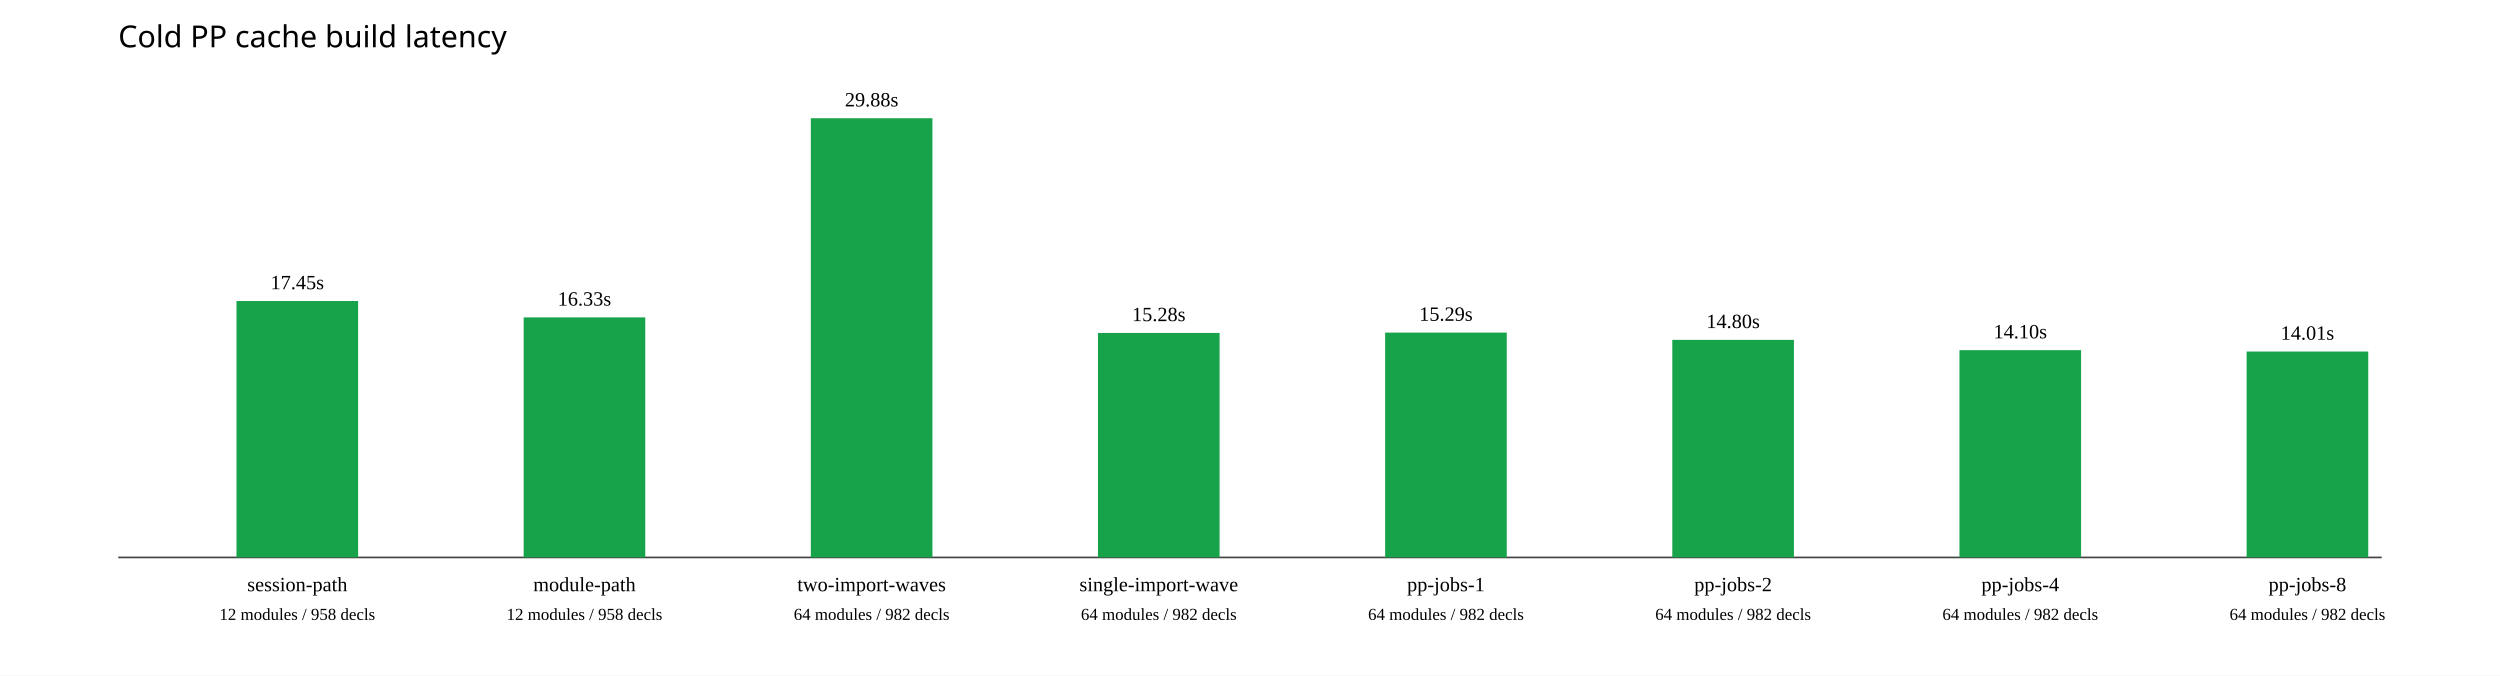
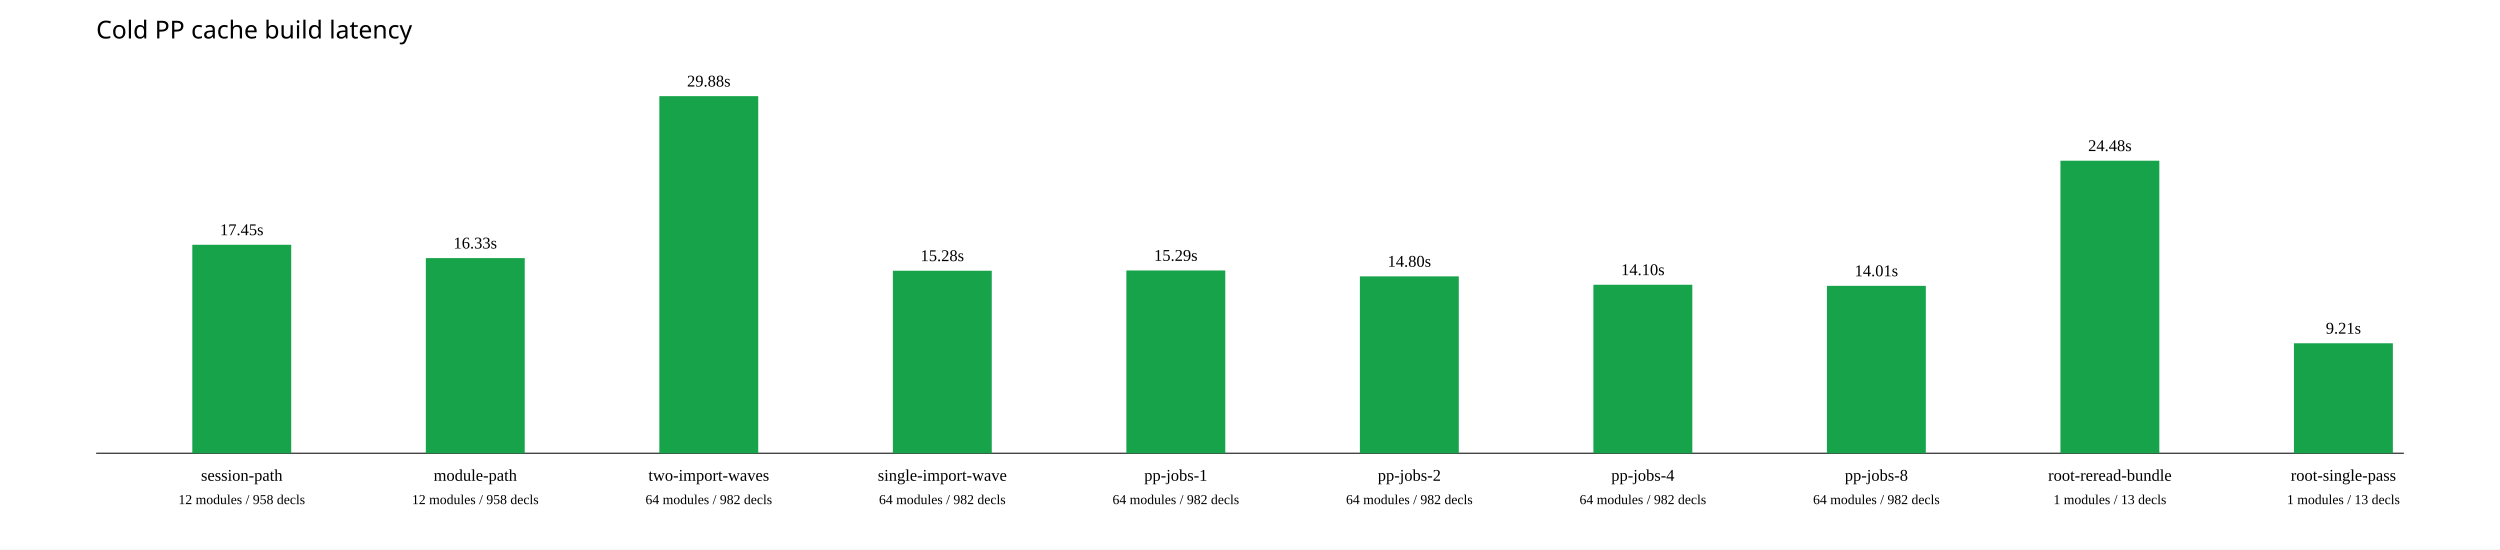
- <svg xmlns="http://www.w3.org/2000/svg" width="1480" height="400">
+ <svg xmlns="http://www.w3.org/2000/svg" width="1820" height="400">
  <rect width="100%" height="100%" fill="white" />
  <text x="70" y="28" font-size="18" font-family="sans-serif">Cold PP cache build latency</text>
-   <line x1="70" y1="330" x2="1410" y2="330" stroke="#444" />
+   <line x1="70" y1="330" x2="1750" y2="330" stroke="#444" />
  <rect x="140" y="178.2" width="72" height="151.8" fill="#16a34a" />
  <rect x="310" y="187.9" width="72" height="142.1" fill="#16a34a" />
  <rect x="480" y="70.0" width="72" height="260.0" fill="#16a34a" />
  <rect x="650" y="197.1" width="72" height="132.9" fill="#16a34a" />
  <rect x="820" y="196.9" width="72" height="133.1" fill="#16a34a" />
  <rect x="990" y="201.2" width="72" height="128.8" fill="#16a34a" />
  <rect x="1160" y="207.3" width="72" height="122.7" fill="#16a34a" />
  <rect x="1330" y="208.1" width="72" height="121.9" fill="#16a34a" />
+   <rect x="1500" y="117.0" width="72" height="213.0" fill="#16a34a" />
+   <rect x="1670" y="249.9" width="72" height="80.1" fill="#16a34a" />
  <text x="176" y="171.2" text-anchor="middle" font-size="12">17.45s</text>
  <text x="176" y="350" text-anchor="middle" font-size="12">session-path</text>
  <text x="176" y="367" text-anchor="middle" font-size="10">12 modules / 958 decls</text>
  <text x="346" y="180.9" text-anchor="middle" font-size="12">16.33s</text>
  <text x="346" y="350" text-anchor="middle" font-size="12">module-path</text>
  <text x="346" y="367" text-anchor="middle" font-size="10">12 modules / 958 decls</text>
  <text x="516" y="63.0" text-anchor="middle" font-size="12">29.88s</text>
  <text x="516" y="350" text-anchor="middle" font-size="12">two-import-waves</text>
  <text x="516" y="367" text-anchor="middle" font-size="10">64 modules / 982 decls</text>
  <text x="686" y="190.1" text-anchor="middle" font-size="12">15.28s</text>
  <text x="686" y="350" text-anchor="middle" font-size="12">single-import-wave</text>
  <text x="686" y="367" text-anchor="middle" font-size="10">64 modules / 982 decls</text>
  <text x="856" y="189.9" text-anchor="middle" font-size="12">15.29s</text>
  <text x="856" y="350" text-anchor="middle" font-size="12">pp-jobs-1</text>
  <text x="856" y="367" text-anchor="middle" font-size="10">64 modules / 982 decls</text>
  <text x="1026" y="194.2" text-anchor="middle" font-size="12">14.80s</text>
  <text x="1026" y="350" text-anchor="middle" font-size="12">pp-jobs-2</text>
  <text x="1026" y="367" text-anchor="middle" font-size="10">64 modules / 982 decls</text>
  <text x="1196" y="200.3" text-anchor="middle" font-size="12">14.10s</text>
  <text x="1196" y="350" text-anchor="middle" font-size="12">pp-jobs-4</text>
  <text x="1196" y="367" text-anchor="middle" font-size="10">64 modules / 982 decls</text>
  <text x="1366" y="201.1" text-anchor="middle" font-size="12">14.01s</text>
  <text x="1366" y="350" text-anchor="middle" font-size="12">pp-jobs-8</text>
  <text x="1366" y="367" text-anchor="middle" font-size="10">64 modules / 982 decls</text>
+   <text x="1536" y="110.0" text-anchor="middle" font-size="12">24.48s</text>
+   <text x="1536" y="350" text-anchor="middle" font-size="12">root-reread-bundle</text>
+   <text x="1536" y="367" text-anchor="middle" font-size="10">1 modules / 13 decls</text>
+   <text x="1706" y="242.9" text-anchor="middle" font-size="12">9.21s</text>
+   <text x="1706" y="350" text-anchor="middle" font-size="12">root-single-pass</text>
+   <text x="1706" y="367" text-anchor="middle" font-size="10">1 modules / 13 decls</text>
</svg>
